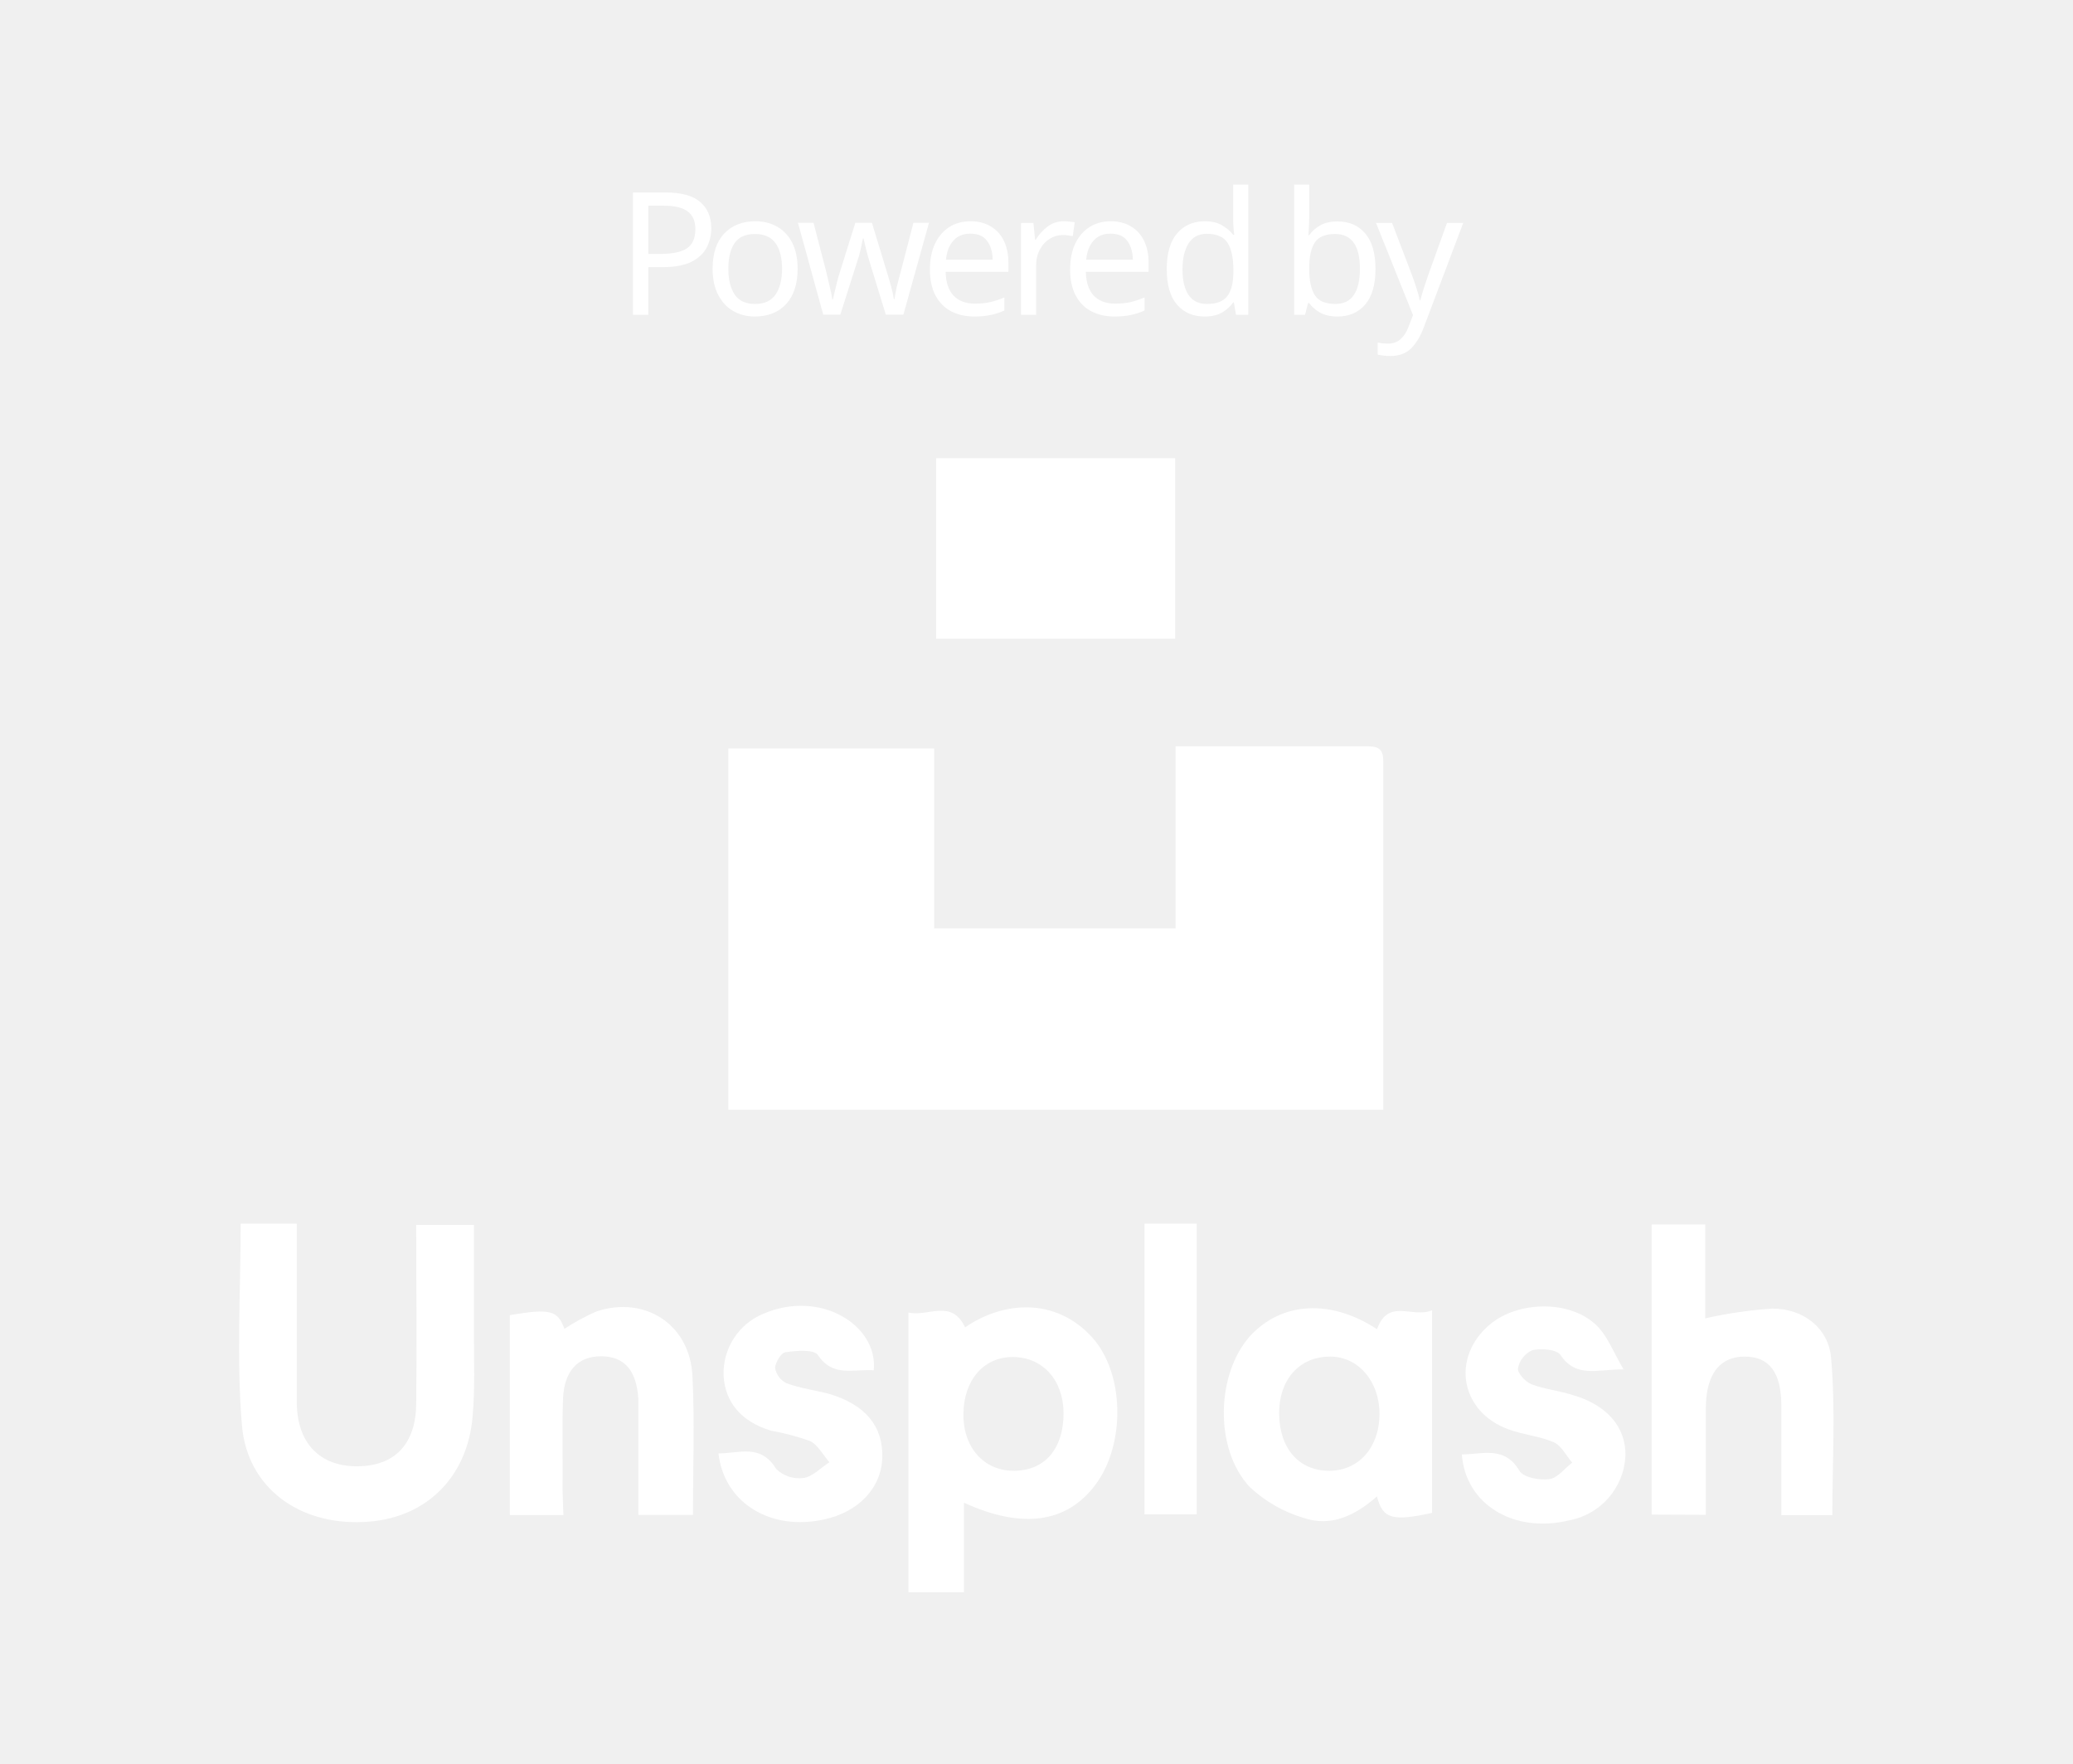
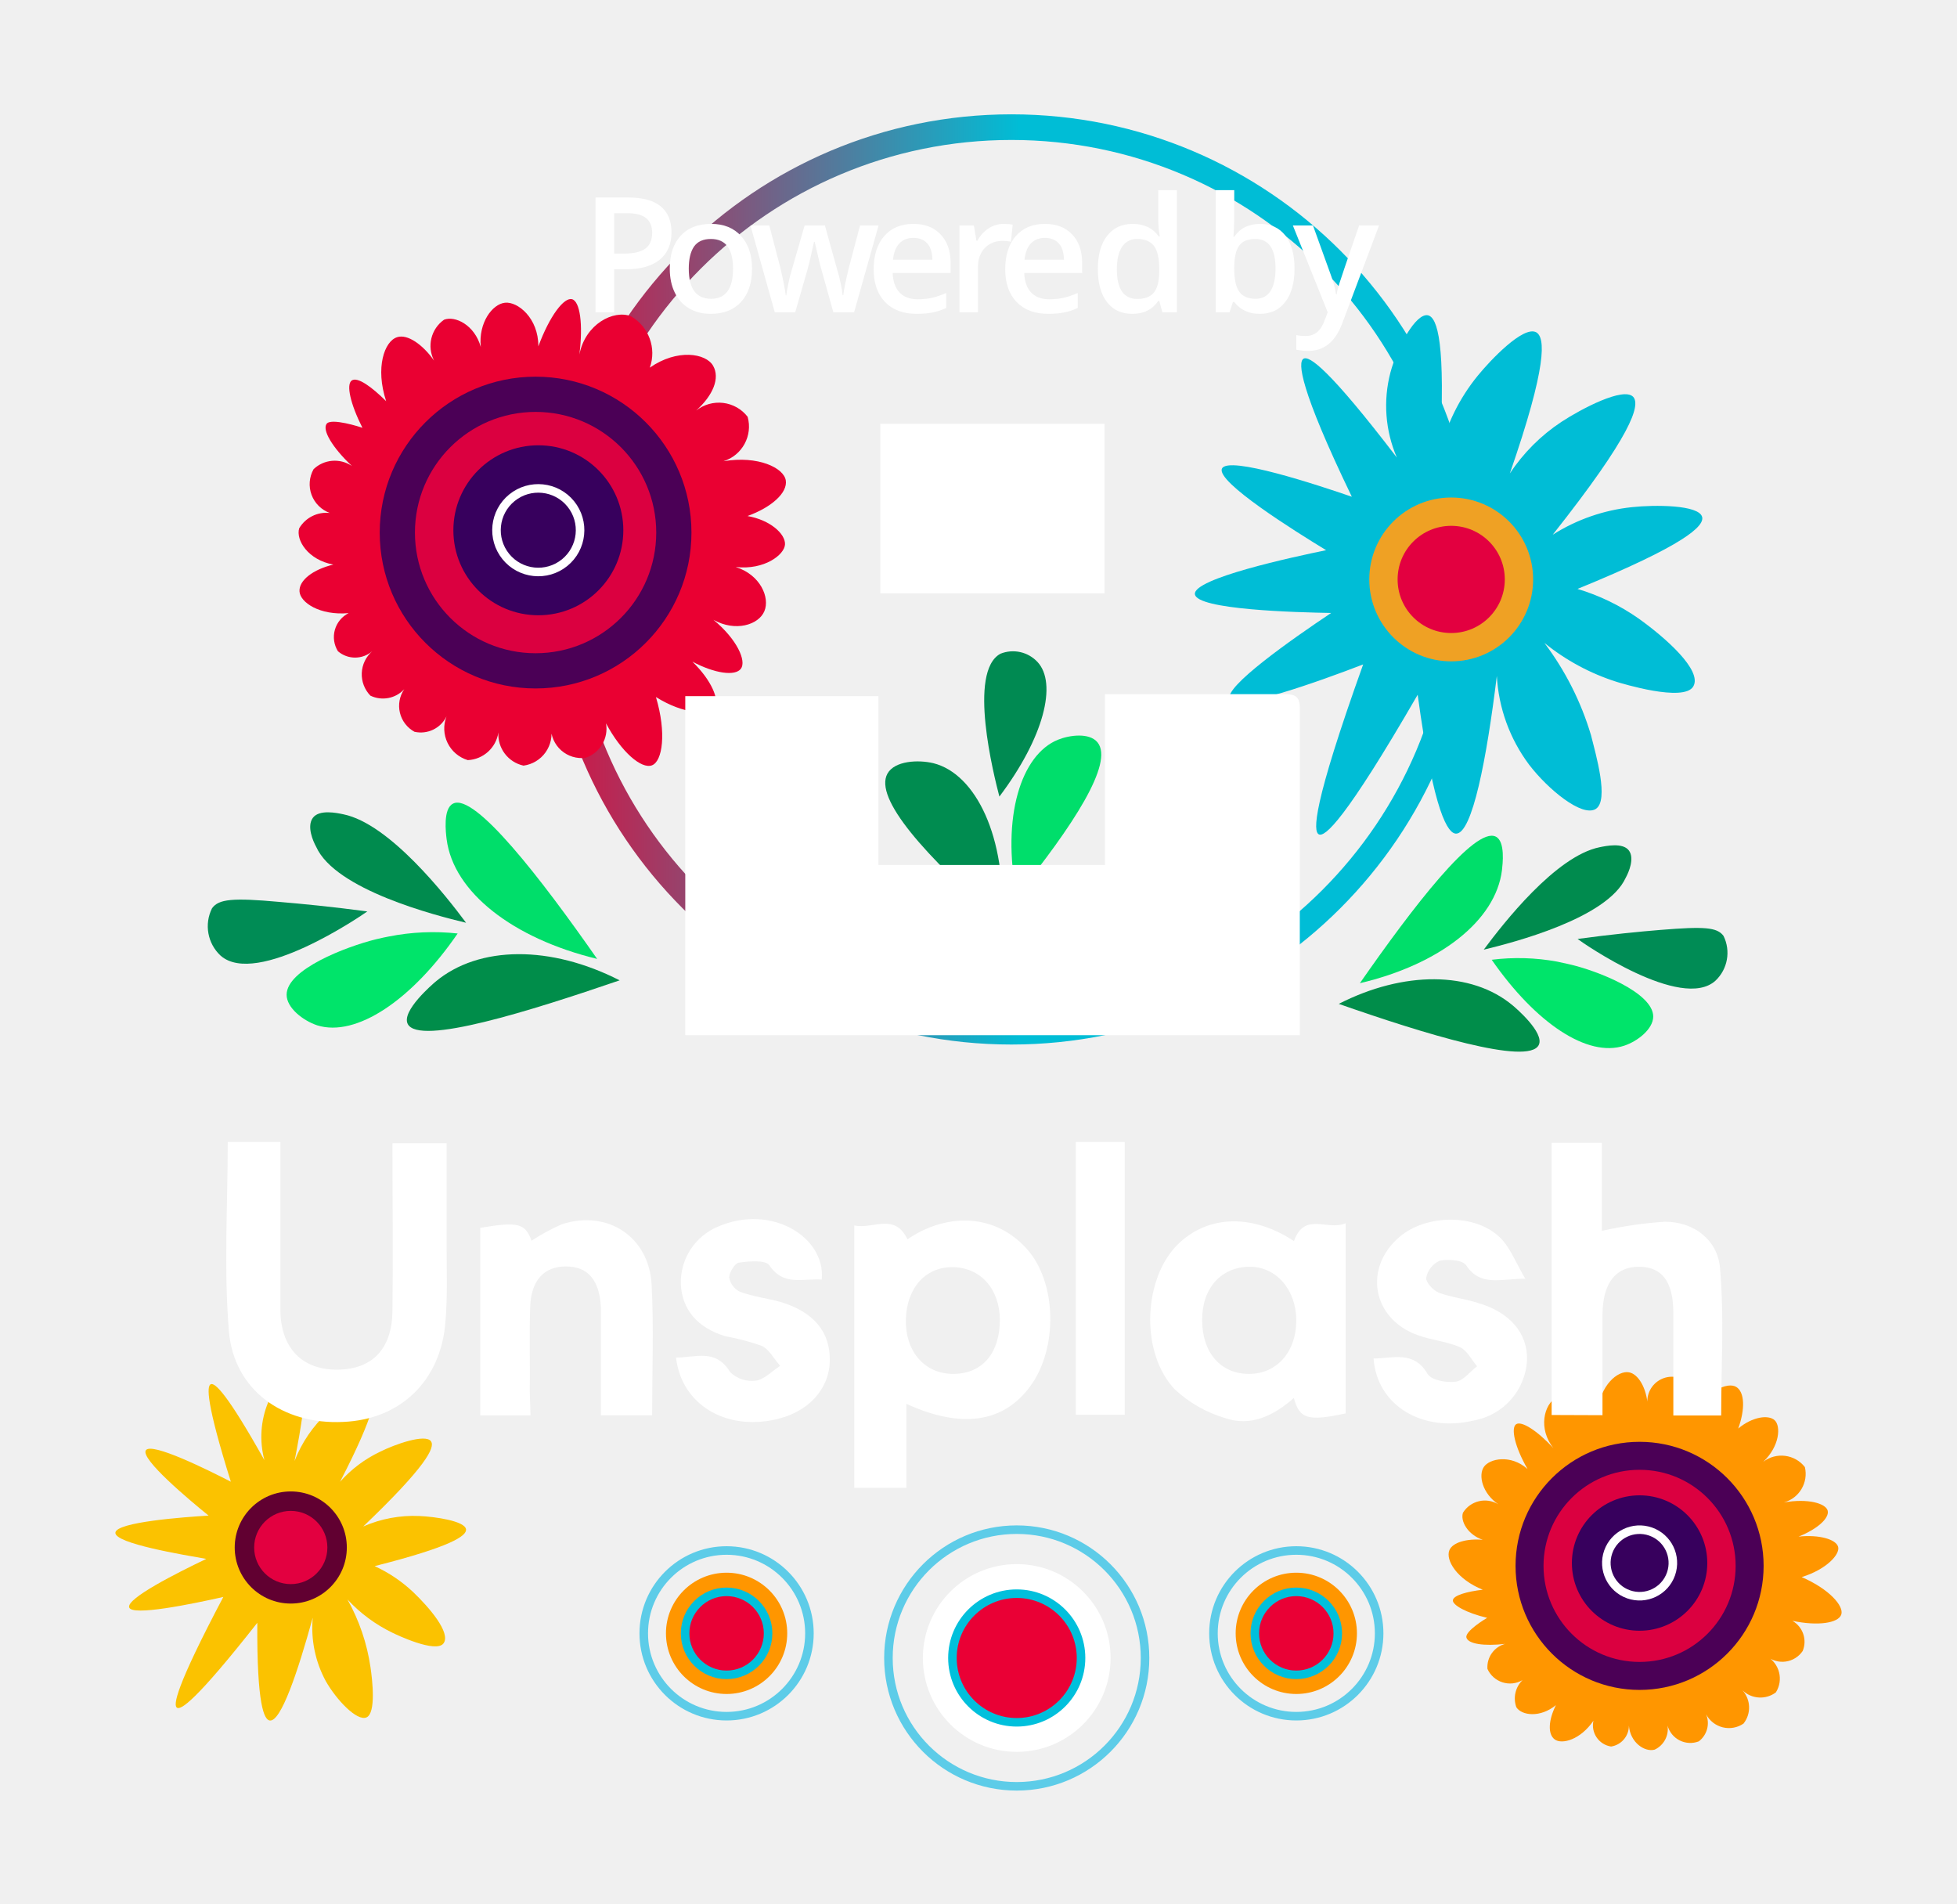
- <svg xmlns="http://www.w3.org/2000/svg" id="Capa_1" data-name="Capa 1" viewBox="0 0 193.55 164.63">
-   <g id="g4551">
-     <g id="g4549">
-       <g id="path4">
-         <path d="M68,103.6V69.87H87.22v16.8h22.54v-17h17.63c1,0,1.76,0,1.76,1.33v32.6Z" style="fill:#fff" />
-       </g>
-       <g id="path6">
-         <rect x="87.41" y="42.77" width="22.31" height="16.86" style="fill:#fff" />
-       </g>
-       <g id="path8">
-         <path d="M22.47,114.23h5.24V131c.05,3.75,2.18,5.91,5.68,5.88s5.43-2.1,5.47-5.83c.07-5.5,0-11,0-16.7h5.39v10.13c0,2.58.1,5.17-.12,7.7-.47,5.83-4.5,9.67-10.18,9.9-6,.29-10.85-3.17-11.36-9C22.07,126.83,22.47,120.57,22.47,114.23Z" style="fill:#fff" />
-       </g>
-       <g id="path10">
-         <path d="M90,140.28v8.36H84.82V122.53c1.88.41,4-1.31,5.29,1.38,3.54-2.44,8.4-2.82,11.81.88,3.08,3.34,3.19,10,.38,13.78C99.62,142.18,95.45,142.77,90,140.28Zm9.3-8.34c0-3.08-1.92-5.23-4.69-5.26s-4.62,2.16-4.66,5.29,1.9,5.38,4.8,5.33,4.55-2.16,4.55-5.36Z" style="fill:#fff" />
-       </g>
-       <g id="path12">
-         <path d="M154.21,141.39V114.31h5v8.76a40.65,40.65,0,0,1,6.28-.91c2.9,0,5.22,1.83,5.47,4.56.43,4.84.12,9.75.12,14.72h-4.76V131.26c0-3.15-1.13-4.62-3.43-4.62s-3.6,1.61-3.62,4.77v10Z" style="fill:#fff" />
-       </g>
-       <g id="path14">
-         <path d="M128.56,124.11c1.05-3,3.35-1,5.15-1.8v18.92c-3.71.81-4.61.56-5.15-1.54-2,1.78-4.3,2.89-6.87,2a12.58,12.58,0,0,1-5-2.87c-3.33-3.55-3.14-10.52,0-14.07,2.94-3.22,7.54-3.53,11.9-.65Zm-4.45,13.19c2.75,0,4.68-2.19,4.69-5.28s-2-5.38-4.61-5.38c-2.89,0-4.8,2.17-4.76,5.38S121.3,137.31,124.11,137.3Z" style="fill:#fff" />
-       </g>
-       <g id="path16">
-         <path d="M52.6,141.43h-5V122.77c3.77-.64,4.47-.45,5.1,1.28a20.55,20.55,0,0,1,3-1.63c4.53-1.49,8.7,1.22,8.95,6,.22,4.25.05,8.52.05,13h-5.1V130.61c-.16-2.69-1.31-4-3.49-4s-3.43,1.4-3.54,3.94c-.11,2.79,0,5.59-.05,8.39Z" style="fill:#fff" />
-       </g>
-       <g id="path18">
-         <path d="M81.63,127.92c-1.93-.15-3.85.69-5.26-1.42-.37-.55-2-.42-3-.27-.42,0-1,1-1,1.47a1.94,1.94,0,0,0,1.07,1.43c1.3.48,2.7.65,4,1,3.35,1,5,3,4.94,5.88s-2.21,5.12-5.38,5.82c-5,1.13-9.38-1.49-9.92-6.15,1.94,0,3.94-.94,5.39,1.45a3.08,3.08,0,0,0,2.56.84c.82-.11,1.61-.95,2.41-1.47-.62-.7-1.09-1.66-1.86-2a23.62,23.62,0,0,0-3.61-.95c-2.76-.84-4.28-2.65-4.41-5.14a6,6,0,0,1,3.69-5.76c5.36-2.32,10.74,1.09,10.33,5.26Z" style="fill:#fff" />
-       </g>
-       <g id="path20">
-         <path d="M151.62,127.83c-2.56,0-4.48.82-5.92-1.34-.36-.53-1.8-.63-2.63-.45a2.33,2.33,0,0,0-1.34,1.7c-.06.44.7,1.27,1.27,1.49,1.23.46,2.57.59,3.84,1,3.18.91,5,3,4.92,5.7a6.43,6.43,0,0,1-5.27,6c-5.14,1.24-9.66-1.48-10-6.16,1.94,0,4-.83,5.38,1.54.39.62,1.86.89,2.78.77.77-.09,1.43-1,2.14-1.54-.56-.65-1-1.59-1.73-1.91-1.32-.57-2.85-.69-4.22-1.2-4.51-1.64-5.38-6.72-1.73-9.79,2.64-2.22,7.55-2.31,10,.13,1,1,1.53,2.46,2.51,4.12Z" style="fill:#fff" />
-       </g>
-       <g id="path22">
-         <rect x="106.86" y="114.23" width="4.87" height="27.14" style="fill:#fff" />
+ <svg xmlns="http://www.w3.org/2000/svg" style="isolation:isolate" viewBox="0 0 171.774 167.08" width="171.774pt" height="167.08pt">
+   <g>
+     <linearGradient id="_lgradient_4" x1="-0.035" y1="0.5" x2="1.035" y2="0.5">
+       <stop offset="14%" stop-opacity="1" style="stop-color:rgb(234,0,50)" />
+       <stop offset="86%" stop-opacity="1" style="stop-color:rgb(0,189,214)" />
+     </linearGradient>
+     <circle vector-effect="non-scaling-stroke" cx="88.779" cy="50.853" r="39.694" fill="none" stroke-width="3" stroke="url(#_lgradient_4)" stroke-linejoin="miter" stroke-linecap="round" stroke-miterlimit="10" />
+     <path d=" M 30.498 140.376 C 31.625 141.591 32.97 142.584 34.463 143.304 C 34.729 143.433 38.273 145.14 38.934 144.222 C 39.595 143.304 37.667 141.065 36.272 139.733 C 35.274 138.792 34.13 138.02 32.884 137.448 C 39.595 135.75 40.962 134.795 40.907 134.226 C 40.825 133.482 38.153 133.106 36.813 133.051 C 35.121 132.974 33.434 133.288 31.884 133.969 C 37.391 128.709 38.208 127.029 37.832 126.496 C 37.346 125.799 34.628 126.772 33.352 127.414 C 32.019 128.049 30.826 128.945 29.846 130.049 C 33.004 123.945 33.123 122.265 32.6 121.888 C 31.893 121.365 29.635 123.164 28.753 123.972 C 27.474 125.148 26.482 126.602 25.853 128.222 C 27.129 121.797 26.862 120.181 26.302 119.961 C 25.743 119.74 24.228 121.567 23.549 123.045 C 22.874 124.662 22.755 126.457 23.209 128.149 C 19.932 122.301 18.867 121.328 18.5 121.484 C 18.133 121.64 18.105 123.146 20.262 130.04 C 18.353 129.058 13.277 126.524 12.799 127.286 C 12.322 128.048 16.618 131.646 18.307 133.014 C 16.214 133.143 10.174 133.574 10.128 134.519 C 10.082 135.465 16.031 136.447 18.105 136.814 C 15.498 138.063 11.074 140.293 11.34 141.074 C 11.606 141.854 16.774 140.789 19.601 140.156 C 15.388 148.133 15.195 149.666 15.535 149.877 C 15.874 150.088 17.169 149.308 22.585 142.423 C 22.539 149.712 23.2 150.933 23.677 150.997 C 24.65 151.135 26.119 146.802 27.45 141.973 C 27.275 143.896 27.671 145.828 28.588 147.527 C 29.506 149.161 31.342 151.107 32.177 150.721 C 33.013 150.336 32.691 147.472 32.517 146.306 C 32.212 144.223 31.527 142.213 30.498 140.376 L 30.498 140.376 Z " fill="rgb(251,194,0)" />
+     <circle vector-effect="non-scaling-stroke" cx="25.522" cy="135.814" r="4.92" fill="rgb(97,0,49)" />
+     <circle vector-effect="non-scaling-stroke" cx="25.522" cy="135.814" r="3.213" fill="rgb(227,0,64)" />
+     <path d=" M 135.562 56.43 C 137.445 57.954 139.596 59.112 141.905 59.844 C 142.308 59.965 147.792 61.658 148.625 60.247 C 149.458 58.836 146.139 55.933 143.84 54.293 C 142.201 53.14 140.386 52.26 138.465 51.686 C 147.872 47.843 149.606 46.176 149.404 45.37 C 149.122 44.295 145.238 44.295 143.236 44.51 C 140.764 44.77 138.386 45.598 136.288 46.929 C 143.222 38.166 144.002 35.573 143.357 34.834 C 142.51 33.92 138.774 35.895 137.054 37.024 C 135.253 38.212 133.712 39.753 132.525 41.553 C 135.817 32.065 135.643 29.606 134.836 29.162 C 133.707 28.558 130.805 31.622 129.703 32.979 C 128.103 34.94 126.969 37.237 126.383 39.699 C 126.907 30.184 126.182 27.859 125.335 27.671 C 124.287 27.456 122.647 30.426 122.042 32.697 C 121.393 35.176 121.592 37.802 122.607 40.155 C 116.653 32.374 114.906 31.178 114.409 31.487 C 113.912 31.796 114.06 34.068 118.656 43.596 C 115.686 42.574 107.81 39.967 107.259 41.123 C 106.708 42.279 113.71 46.647 116.398 48.286 C 113.401 48.904 104.746 50.772 104.881 52.143 C 105.015 53.514 113.764 53.742 116.841 53.796 C 113.32 56.148 107.434 60.287 107.931 61.362 C 108.429 62.437 115.739 59.817 119.65 58.312 C 115.202 70.729 115.242 72.987 115.766 73.229 C 116.29 73.471 118.024 72.06 124.435 60.973 C 125.873 71.536 127.122 73.162 127.808 73.162 C 129.232 73.162 130.496 66.577 131.383 59.32 C 131.538 62.141 132.524 64.853 134.218 67.114 C 135.885 69.291 138.868 71.737 140.064 70.998 C 141.26 70.259 140.064 66.187 139.648 64.52 C 138.779 61.602 137.395 58.862 135.562 56.43 Z " fill="rgb(0,189,214)" />
+     <circle vector-effect="non-scaling-stroke" cx="127.378" cy="50.853" r="7.19" fill="rgb(239,161,36)" />
+     <circle vector-effect="non-scaling-stroke" cx="127.378" cy="50.853" r="4.704" fill="rgb(227,0,64)" />
+     <path d=" M 140.235 123.902 C 140.45 121.571 142.001 120.258 142.985 120.439 C 143.8 120.586 144.536 121.82 144.626 123.37 C 144.454 122.413 144.943 121.458 145.821 121.038 C 146.698 120.618 147.748 120.836 148.386 121.57 C 149.024 122.305 149.093 123.375 148.554 124.185 C 149.821 122.057 151.632 121.265 152.39 121.718 C 153.149 122.171 153.182 123.687 152.571 125.373 C 153.816 124.332 155.231 124.14 155.774 124.649 C 156.317 125.158 156.227 126.913 154.767 128.293 C 155.906 127.417 157.539 127.624 158.422 128.757 C 158.741 130.115 157.932 131.483 156.589 131.858 C 158.705 131.485 160.279 131.949 160.426 132.594 C 160.573 133.239 159.52 134.201 157.868 134.857 C 159.701 134.665 161.173 135.106 161.342 135.763 C 161.512 136.419 160.312 137.743 158.14 138.411 C 160.55 139.452 161.874 140.957 161.614 141.704 C 161.354 142.451 159.554 142.723 157.325 142.248 C 158.25 142.776 158.638 143.911 158.23 144.896 C 157.887 145.403 157.344 145.74 156.738 145.824 C 156.132 145.908 155.518 145.731 155.05 145.337 C 155.597 145.638 155.996 146.15 156.152 146.755 C 156.309 147.359 156.209 148.001 155.876 148.529 C 154.987 149.197 153.745 149.12 152.945 148.348 C 153.683 149.169 153.721 150.403 153.035 151.268 C 152.502 151.633 151.839 151.752 151.211 151.597 C 150.584 151.441 150.054 151.025 149.753 150.453 C 150.104 151.3 149.839 152.276 149.108 152.829 C 148.563 153.039 147.955 153.008 147.433 152.746 C 146.911 152.483 146.525 152.012 146.369 151.449 C 146.498 152.323 146.038 153.179 145.238 153.554 C 144.377 153.791 143.099 152.954 142.974 151.449 C 142.979 152.362 142.315 153.142 141.412 153.282 C 140.898 153.204 140.44 152.916 140.146 152.487 C 139.852 152.058 139.749 151.526 139.862 151.019 C 138.73 152.682 137.1 153.124 136.467 152.66 C 135.833 152.196 135.912 150.962 136.568 149.649 C 135.188 150.781 133.558 150.566 133.094 149.83 C 132.797 149 133.009 148.072 133.637 147.454 C 133.105 147.765 132.466 147.835 131.879 147.647 C 131.292 147.46 130.812 147.031 130.559 146.469 C 130.485 145.461 131.134 144.541 132.109 144.273 C 130.231 144.489 128.861 144.273 128.714 143.719 C 128.567 143.164 130.412 142.055 130.536 141.987 C 128.703 141.557 127.469 140.856 127.526 140.437 C 127.582 140.018 128.748 139.679 130.151 139.52 C 127.888 138.615 126.858 136.917 127.22 136.046 C 127.515 135.355 128.771 135.016 130.151 135.14 C 128.816 134.688 128.171 133.488 128.409 132.764 C 129.066 131.702 130.458 131.373 131.521 132.028 C 130.106 131.066 129.744 129.482 130.242 128.746 C 130.74 128.01 132.596 127.614 134.079 128.927 C 132.947 126.969 132.607 125.328 133.071 125 C 133.535 124.672 134.916 125.543 136.353 127.094 C 134.995 125.407 135.505 123.246 136.636 122.623 C 137.987 122.122 139.503 122.661 140.235 123.902 L 140.235 123.902 Z " fill="rgb(255,150,0)" />
+     <circle vector-effect="non-scaling-stroke" cx="143.913" cy="137.426" r="10.887" fill="rgb(75,0,86)" />
+     <circle vector-effect="non-scaling-stroke" cx="143.913" cy="137.426" r="8.431" fill="rgb(219,0,64)" />
+     <circle vector-effect="non-scaling-stroke" cx="143.913" cy="137.177" r="5.942" fill="rgb(55,0,93)" />
+     <path d=" M 142.948 139.925 C 141.427 139.392 140.626 137.724 141.159 136.203 C 141.693 134.683 143.36 133.881 144.881 134.415 C 146.402 134.948 147.203 136.616 146.67 138.136 C 146.136 139.657 144.469 140.459 142.948 139.925 Z " fill="none" vector-effect="non-scaling-stroke" stroke-width="1" stroke="rgb(255,255,255)" stroke-linejoin="miter" stroke-linecap="round" stroke-miterlimit="10" />
+     <path d=" M 57.037 32.266 C 59.442 30.587 61.955 31.003 62.587 32.092 C 63.219 33.18 62.587 34.699 61.109 36.029 C 61.779 35.499 62.633 35.259 63.482 35.362 C 64.33 35.466 65.102 35.904 65.624 36.58 C 66.087 38.24 65.146 39.967 63.501 40.478 C 66.565 39.967 68.796 41.069 68.971 42.158 C 69.145 43.246 67.721 44.523 65.611 45.289 C 67.613 45.638 68.944 46.861 68.903 47.775 C 68.863 48.689 67.089 50.046 64.576 49.764 C 66.74 50.436 67.6 52.452 67.089 53.648 C 66.579 54.844 64.549 55.476 62.627 54.4 C 64.71 56.121 65.53 58.016 65.033 58.688 C 64.536 59.359 62.748 59.118 60.773 58.069 C 62.439 59.682 63.192 61.443 62.708 62.101 C 62.224 62.76 60.02 62.706 57.574 61.174 C 58.515 64.318 58.152 66.818 57.225 67.168 C 56.298 67.517 54.537 65.998 53.193 63.485 C 53.428 64.801 52.661 66.089 51.392 66.509 C 50.621 66.61 49.844 66.372 49.262 65.857 C 48.679 65.341 48.349 64.599 48.355 63.821 C 48.511 64.591 48.34 65.391 47.885 66.03 C 47.429 66.669 46.728 67.091 45.95 67.194 C 44.596 66.899 43.661 65.661 43.746 64.278 C 43.548 65.628 42.421 66.648 41.058 66.711 C 40.283 66.477 39.641 65.931 39.287 65.204 C 38.932 64.477 38.897 63.635 39.19 62.88 C 38.677 63.924 37.515 64.48 36.381 64.224 C 35.739 63.873 35.274 63.267 35.103 62.556 C 34.931 61.844 35.069 61.093 35.481 60.488 C 34.723 61.309 33.517 61.538 32.511 61.053 C 31.997 60.524 31.723 59.806 31.754 59.069 C 31.784 58.332 32.116 57.64 32.672 57.155 C 31.806 57.898 30.527 57.898 29.662 57.155 C 29.312 56.594 29.214 55.911 29.393 55.275 C 29.572 54.638 30.011 54.106 30.602 53.809 C 28.062 54.038 26.342 52.868 26.288 51.901 C 26.235 50.933 27.471 49.979 29.258 49.549 C 27.041 49.146 25.952 47.399 26.261 46.364 C 26.815 45.426 27.867 44.9 28.949 45.02 C 28.207 44.75 27.622 44.168 27.347 43.428 C 27.073 42.688 27.138 41.865 27.525 41.176 C 28.439 40.304 29.837 40.187 30.884 40.894 C 29.151 39.255 28.277 37.75 28.667 37.199 C 29.057 36.648 31.65 37.481 31.812 37.548 C 30.75 35.438 30.374 33.745 30.871 33.395 C 31.368 33.046 32.591 33.919 33.895 35.21 C 32.927 32.28 33.734 29.941 34.862 29.592 C 35.763 29.296 37.107 30.237 38.101 31.648 C 37.455 30.402 37.828 28.87 38.975 28.06 C 39.942 27.684 41.663 28.517 42.2 30.452 C 41.985 28.329 43.208 26.689 44.323 26.568 C 45.439 26.447 47.267 27.912 47.253 30.398 C 48.248 27.711 49.511 26.071 50.21 26.259 C 50.909 26.447 51.191 28.463 50.855 31.111 C 51.379 28.423 53.865 27.173 55.37 27.751 C 56.946 28.654 57.648 30.556 57.037 32.266 Z " fill="rgb(234,0,50)" />
+     <circle vector-effect="non-scaling-stroke" cx="47.011" cy="46.74" r="13.681" fill="rgb(75,0,86)" />
+     <circle vector-effect="non-scaling-stroke" cx="47.011" cy="46.74" r="10.59" fill="rgb(219,0,64)" />
+     <circle vector-effect="non-scaling-stroke" cx="47.253" cy="46.539" r="7.459" fill="rgb(55,0,93)" />
+     <path d=" M 44.397 48.842 C 43.122 47.268 43.364 44.956 44.938 43.681 C 46.511 42.406 48.823 42.649 50.098 44.222 C 51.373 45.795 51.131 48.107 49.557 49.382 C 47.984 50.657 45.672 50.415 44.397 48.842 Z " fill="none" vector-effect="non-scaling-stroke" stroke-width="1" stroke="rgb(255,255,255)" stroke-linejoin="miter" stroke-linecap="round" stroke-miterlimit="10" />
+     <path d=" M 119.362 86.289 C 123.972 79.664 129.455 72.501 131.296 73.428 C 132.143 73.858 131.887 75.861 131.834 76.371 C 131.283 80.82 126.337 84.65 119.362 86.289 Z " fill="rgb(0,222,106)" />
+     <path d=" M 117.508 88.104 C 124.912 90.697 134.132 93.546 135.059 91.719 C 135.61 90.643 132.989 88.413 132.774 88.238 C 129.146 85.201 123.192 85.201 117.508 88.104 Z " fill="rgb(0,141,74)" />
+     <path d=" M 130.234 83.346 C 131.914 81.088 136.537 75.135 140.408 74.355 C 140.999 74.234 142.423 73.939 142.961 74.624 C 143.499 75.31 142.961 76.559 142.692 77.043 C 141.066 80.605 132.801 82.728 130.234 83.346 Z " fill="rgb(0,139,78)" />
+     <path d=" M 130.933 84.233 C 134.777 89.77 139.333 92.847 142.571 91.772 C 143.741 91.383 145.098 90.321 145.111 89.219 C 145.111 87.122 140.219 85.187 137.72 84.623 L 136.672 84.394 C 134.778 84.047 132.843 83.993 130.933 84.233 Z " fill="rgb(0,228,106)" />
+     <path d=" M 151.28 82.137 C 151.935 83.463 151.646 85.062 150.568 86.074 C 147.584 88.762 138.916 82.755 138.472 82.405 C 141.442 82.002 143.929 81.76 145.756 81.612 C 149.573 81.303 150.715 81.371 151.28 82.137 Z " fill="rgb(0,140,85)" />
+     <path d=" M 52.413 84.157 C 47.521 77.141 41.661 69.548 39.766 70.529 C 38.866 70.973 39.135 73.11 39.202 73.647 C 39.793 78.311 45.035 82.369 52.413 84.157 Z " fill="rgb(0,222,106)" />
+     <path d=" M 54.388 86.038 C 46.54 88.726 36.783 91.803 35.789 89.868 C 35.211 88.726 37.993 86.361 38.208 86.172 C 42.051 82.947 48.367 82.96 54.388 86.038 Z " fill="rgb(0,141,74)" />
+     <path d=" M 40.909 80.985 C 39.135 78.593 34.189 72.303 30.158 71.47 C 29.539 71.336 28.034 71.027 27.47 71.766 C 26.905 72.505 27.47 73.809 27.752 74.319 C 29.432 78.082 38.194 80.34 40.909 80.985 Z " fill="rgb(0,139,78)" />
+     <path d=" M 40.17 81.926 C 36.138 87.799 31.26 91.051 27.846 89.989 C 26.596 89.572 25.158 88.457 25.158 87.301 C 25.158 85.084 30.346 83.095 32.993 82.436 C 33.477 82.315 33.907 82.235 34.109 82.194 C 36.103 81.795 38.147 81.705 40.17 81.926 L 40.17 81.926 Z " fill="rgb(0,228,106)" />
+     <path d=" M 18.613 79.708 C 17.908 81.11 18.215 82.808 19.366 83.874 C 22.524 86.656 31.717 80.367 32.241 79.99 C 29.109 79.574 26.475 79.319 24.54 79.157 C 20.414 78.781 19.205 78.902 18.613 79.708 Z " fill="rgb(0,140,85)" />
+     <path d=" M 89.239 78.606 C 87.895 71.712 89.615 66.242 92.854 64.925 C 93.875 64.509 95.623 64.28 96.335 65.154 C 97.8 66.955 94.158 72.518 89.239 78.606 Z " fill="rgb(0,222,107)" />
+     <path d=" M 87.935 80.985 C 81.216 75.126 76.687 70.072 77.896 67.895 C 78.528 66.766 80.584 66.659 81.928 66.981 C 85.637 67.909 88.379 73.459 87.935 80.985 Z " fill="rgb(0,140,80)" />
+     <path d=" M 87.72 69.911 C 87.237 68.057 84.925 58.932 87.814 57.373 C 88.944 56.918 90.237 57.207 91.067 58.098 C 92.814 59.98 91.631 64.724 87.72 69.911 Z " fill="rgb(0,138,82)" />
+     <radialGradient id="_rgradient_4" fx="0.5" fy="110.48" cx="0.5" cy="110.48" r="6.13" gradientTransform="matrix(16.476,0,0,16.476,81.005,137.273)" gradientUnits="userSpaceOnUse">
+       <stop offset="51%" stop-opacity="1" style="stop-color:rgb(242,242,242)" />
+       <stop offset="99%" stop-opacity="1" style="stop-color:rgb(255,255,255)" />
+     </radialGradient>
+     <circle vector-effect="non-scaling-stroke" cx="89.243" cy="145.511" r="8.238" fill="url(#_rgradient_4)" />
+     <circle vector-effect="non-scaling-stroke" cx="89.243" cy="145.511" r="5.644" fill="rgb(234,0,53)" stroke-width="1" stroke="rgb(0,192,220)" stroke-linejoin="miter" stroke-linecap="butt" stroke-miterlimit="4" />
+     <circle vector-effect="non-scaling-stroke" cx="89.243" cy="145.511" r="11.262" fill="none" stroke-width="1" stroke="rgb(93,204,232)" stroke-linejoin="miter" stroke-linecap="round" stroke-miterlimit="10" />
+     <circle vector-effect="non-scaling-stroke" cx="63.776" cy="143.348" r="5.322" fill="rgb(255,150,0)" />
+     <circle vector-effect="non-scaling-stroke" cx="63.776" cy="143.348" r="3.642" fill="rgb(234,0,53)" stroke-width="1" stroke="rgb(0,192,220)" stroke-linejoin="miter" stroke-linecap="butt" stroke-miterlimit="4" />
+     <circle vector-effect="non-scaling-stroke" cx="63.776" cy="143.348" r="7.271" fill="none" stroke-width="1" stroke="rgb(93,204,232)" stroke-linejoin="miter" stroke-linecap="round" stroke-miterlimit="10" />
+     <circle vector-effect="non-scaling-stroke" cx="113.782" cy="143.348" r="5.322" fill="rgb(255,150,0)" />
+     <circle vector-effect="non-scaling-stroke" cx="113.782" cy="143.348" r="3.642" fill="rgb(234,0,53)" stroke-width="1" stroke="rgb(0,192,220)" stroke-linejoin="miter" stroke-linecap="butt" stroke-miterlimit="4" />
+     <circle vector-effect="non-scaling-stroke" cx="113.782" cy="143.348" r="7.271" fill="none" stroke-width="1" stroke="rgb(93,204,232)" stroke-linejoin="miter" stroke-linecap="round" stroke-miterlimit="10" />
+   </g>
+   <g>
+     <g>
+       <g>
+         <g>
+           <path d=" M 60.15 90.851 L 60.15 61.098 L 77.103 61.098 L 77.103 75.917 L 96.985 75.917 L 96.985 60.922 L 112.536 60.922 C 113.419 60.922 114.089 60.922 114.089 62.095 L 114.089 90.851 L 60.15 90.851 Z " fill="rgb(255,255,255)" />
+         </g>
+         <g>
+           <rect x="77.271" y="37.194" width="19.679" height="14.872" transform="matrix(1,0,0,1,0,0)" fill="rgb(255,255,255)" />
+         </g>
+         <g>
+           <path d=" M 19.989 100.228 L 24.611 100.228 L 24.611 115.02 C 24.655 118.328 26.534 120.233 29.621 120.207 C 32.708 120.18 34.411 118.354 34.446 115.064 C 34.508 110.213 34.446 105.361 34.446 100.333 L 39.2 100.333 L 39.2 109.269 C 39.2 111.545 39.289 113.829 39.094 116.061 C 38.68 121.203 35.125 124.591 30.115 124.793 C 24.822 125.049 20.544 121.997 20.094 116.855 C 19.636 111.342 19.989 105.82 19.989 100.228 Z " fill="rgb(255,255,255)" />
+         </g>
+         <g>
+           <path d=" M 79.556 123.206 L 79.556 130.58 L 74.986 130.58 L 74.986 107.549 C 76.645 107.91 78.515 106.393 79.653 108.766 C 82.775 106.614 87.062 106.279 90.07 109.542 C 92.787 112.488 92.884 118.363 90.405 121.697 C 88.041 124.882 84.363 125.402 79.556 123.206 Z  M 87.759 115.849 C 87.759 113.132 86.065 111.236 83.622 111.209 C 81.179 111.183 79.547 113.115 79.511 115.876 C 79.476 118.637 81.187 120.621 83.745 120.577 C 86.303 120.533 87.759 118.672 87.759 115.849 Z " fill="rgb(255,255,255)" />
+         </g>
+         <g>
+           <path d=" M 136.194 124.185 L 136.194 100.298 L 140.604 100.298 L 140.604 108.025 C 142.427 107.614 144.279 107.345 146.144 107.222 C 148.702 107.222 150.748 108.837 150.969 111.245 C 151.348 115.514 151.075 119.845 151.075 124.229 L 146.876 124.229 L 146.876 115.249 C 146.876 112.471 145.879 111.174 143.85 111.174 C 141.822 111.174 140.675 112.594 140.657 115.382 L 140.657 124.202 L 136.194 124.185 Z " fill="rgb(255,255,255)" />
+         </g>
+         <g>
+           <path d=" M 113.569 108.942 C 114.495 106.296 116.523 108.06 118.111 107.355 L 118.111 124.044 C 114.839 124.758 114.045 124.538 113.569 122.685 C 111.804 124.255 109.776 125.235 107.509 124.449 C 105.862 123.958 104.353 123.092 103.098 121.918 C 100.161 118.786 100.328 112.638 103.098 109.507 C 105.692 106.667 109.749 106.393 113.595 108.934 L 113.569 108.942 Z  M 109.643 120.577 C 112.069 120.577 113.771 118.645 113.78 115.92 C 113.789 113.194 112.016 111.174 109.714 111.174 C 107.165 111.174 105.48 113.088 105.515 115.92 C 105.55 118.751 107.165 120.586 109.643 120.577 Z " fill="rgb(255,255,255)" />
+         </g>
+         <g>
+           <path d=" M 46.566 124.22 L 42.155 124.22 L 42.155 107.76 C 45.481 107.196 46.098 107.364 46.654 108.89 C 47.495 108.338 48.38 107.857 49.3 107.452 C 53.296 106.137 56.974 108.528 57.195 112.744 C 57.389 116.493 57.239 120.26 57.239 124.211 L 52.74 124.211 L 52.74 114.676 C 52.599 112.303 51.585 111.148 49.662 111.148 C 47.739 111.148 46.636 112.383 46.539 114.623 C 46.442 117.084 46.539 119.554 46.495 122.024 L 46.566 124.22 Z " fill="rgb(255,255,255)" />
+         </g>
+         <g>
+           <path d=" M 72.172 112.303 C 70.47 112.171 68.776 112.912 67.533 111.051 C 67.206 110.566 65.769 110.68 64.887 110.812 C 64.516 110.812 64.004 111.695 64.004 112.109 C 64.095 112.658 64.447 113.128 64.948 113.371 C 66.095 113.794 67.33 113.944 68.477 114.253 C 71.432 115.135 72.887 116.899 72.834 119.439 C 72.781 121.98 70.885 123.955 68.088 124.573 C 63.678 125.57 59.815 123.259 59.338 119.148 C 61.049 119.148 62.814 118.319 64.093 120.427 C 64.692 121.008 65.524 121.281 66.351 121.168 C 67.074 121.071 67.771 120.33 68.477 119.871 C 67.93 119.254 67.515 118.407 66.836 118.107 C 65.798 117.744 64.733 117.464 63.652 117.269 C 61.217 116.528 59.876 114.932 59.762 112.735 C 59.68 110.529 60.978 108.503 63.016 107.655 C 67.744 105.608 72.49 108.616 72.128 112.294 L 72.172 112.303 Z " fill="rgb(255,255,255)" />
+         </g>
+         <g>
+           <path d=" M 133.909 112.224 C 131.651 112.224 129.958 112.947 128.687 111.042 C 128.37 110.574 127.1 110.486 126.368 110.645 C 125.751 110.92 125.309 111.481 125.186 112.144 C 125.133 112.533 125.803 113.265 126.306 113.459 C 127.391 113.864 128.573 113.979 129.693 114.341 C 132.498 115.144 134.103 116.987 134.033 119.369 C 133.899 121.998 131.974 124.19 129.384 124.661 C 124.85 125.755 120.863 123.356 120.563 119.228 C 122.275 119.228 124.092 118.495 125.309 120.586 C 125.653 121.133 126.95 121.371 127.761 121.265 C 128.44 121.186 129.023 120.383 129.649 119.907 C 129.155 119.333 128.767 118.504 128.123 118.222 C 126.958 117.719 125.609 117.613 124.4 117.163 C 120.422 115.717 119.655 111.236 122.874 108.528 C 125.203 106.57 129.534 106.49 131.695 108.643 C 132.577 109.525 133.045 110.812 133.909 112.277 L 133.909 112.224 Z " fill="rgb(255,255,255)" />
+         </g>
+         <g>
+           <rect x="94.427" y="100.228" width="4.296" height="23.94" transform="matrix(1,0,0,1,0,0)" fill="rgb(255,255,255)" />
+         </g>
      </g>
    </g>
+     <text transform="matrix(0.882,0,0,0.882,50.932,27.408)" style="font-family:'Open Sans';font-weight:600;font-size:16px;font-style:normal;font-variant-ligatures:none;fill:#FFFFFF;stroke:none;">P</text>
+     <text transform="matrix(0.882,0,0,0.882,58.086,27.408)" style="font-family:'Open Sans';font-weight:600;font-size:16px;font-style:normal;font-variant-ligatures:none;fill:#FFFFFF;stroke:none;">o</text>
+     <text transform="matrix(0.882,0,0,0.882,65.733,27.408)" style="font-family:'Open Sans';font-weight:600;font-size:16px;font-style:normal;font-variant-ligatures:none;fill:#FFFFFF;stroke:none;">w</text>
+     <text transform="matrix(0.882,0,0,0.882,75.983,27.408)" style="font-family:'Open Sans';font-weight:600;font-size:16px;font-style:normal;font-variant-ligatures:none;fill:#FFFFFF;stroke:none;">e</text>
+     <text transform="matrix(0.882,0,0,0.882,83.057,27.408)" style="font-family:'Open Sans';font-weight:600;font-size:16px;font-style:normal;font-variant-ligatures:none;fill:#FFFFFF;stroke:none;">r</text>
+     <text transform="matrix(0.882,0,0,0.882,87.53,27.408)" style="font-family:'Open Sans';font-weight:600;font-size:16px;font-style:normal;font-variant-ligatures:none;fill:#FFFFFF;stroke:none;">ed </text>
+     <text transform="matrix(0.882,0,0,0.882,105.55,27.408)" style="font-family:'Open Sans';font-weight:600;font-size:16px;font-style:normal;font-variant-ligatures:none;fill:#FFFFFF;stroke:none;">b</text>
+     <text transform="matrix(0.882,0,0,0.882,113.48,27.408)" style="font-family:'Open Sans';font-weight:600;font-size:16px;font-style:normal;font-variant-ligatures:none;fill:#FFFFFF;stroke:none;">y</text>
  </g>
-   <text transform="translate(57.55 29.39)" style="font-size:16px;fill:#fff;font-family:MyriadPro-Regular, Myriad Pro;letter-spacing:-0.025em">P<tspan x="8.11" y="0" style="letter-spacing:-0.007em">o</tspan>
-     <tspan x="16.78" y="0" style="letter-spacing:-0.01em">w</tspan>
-     <tspan x="28.4" y="0" style="letter-spacing:-0em">e</tspan>
-     <tspan x="36.42" y="0" style="letter-spacing:-0.01em">r</tspan>
-     <tspan x="41.49" y="0" style="letter-spacing:-0em">ed </tspan>
-     <tspan x="61.92" y="0" style="letter-spacing:-0.007em">b</tspan>
-     <tspan x="70.91" y="0" style="letter-spacing:-0em">y</tspan>
-   </text>
</svg>
